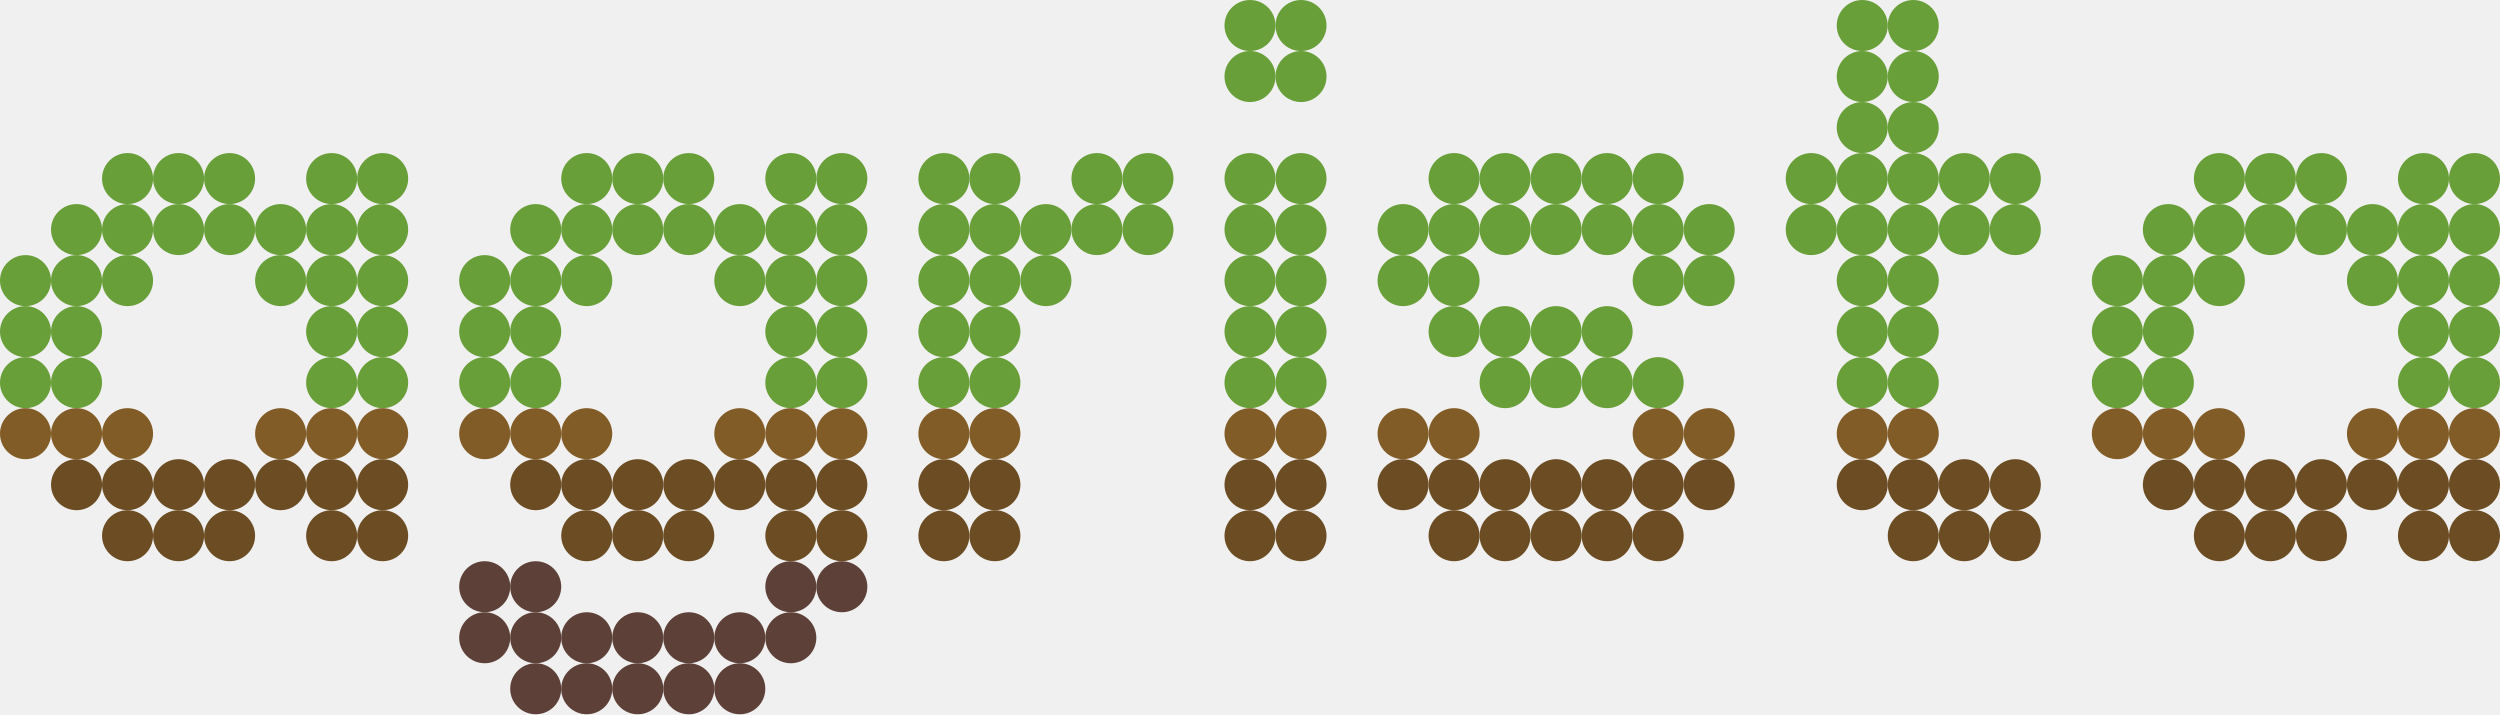
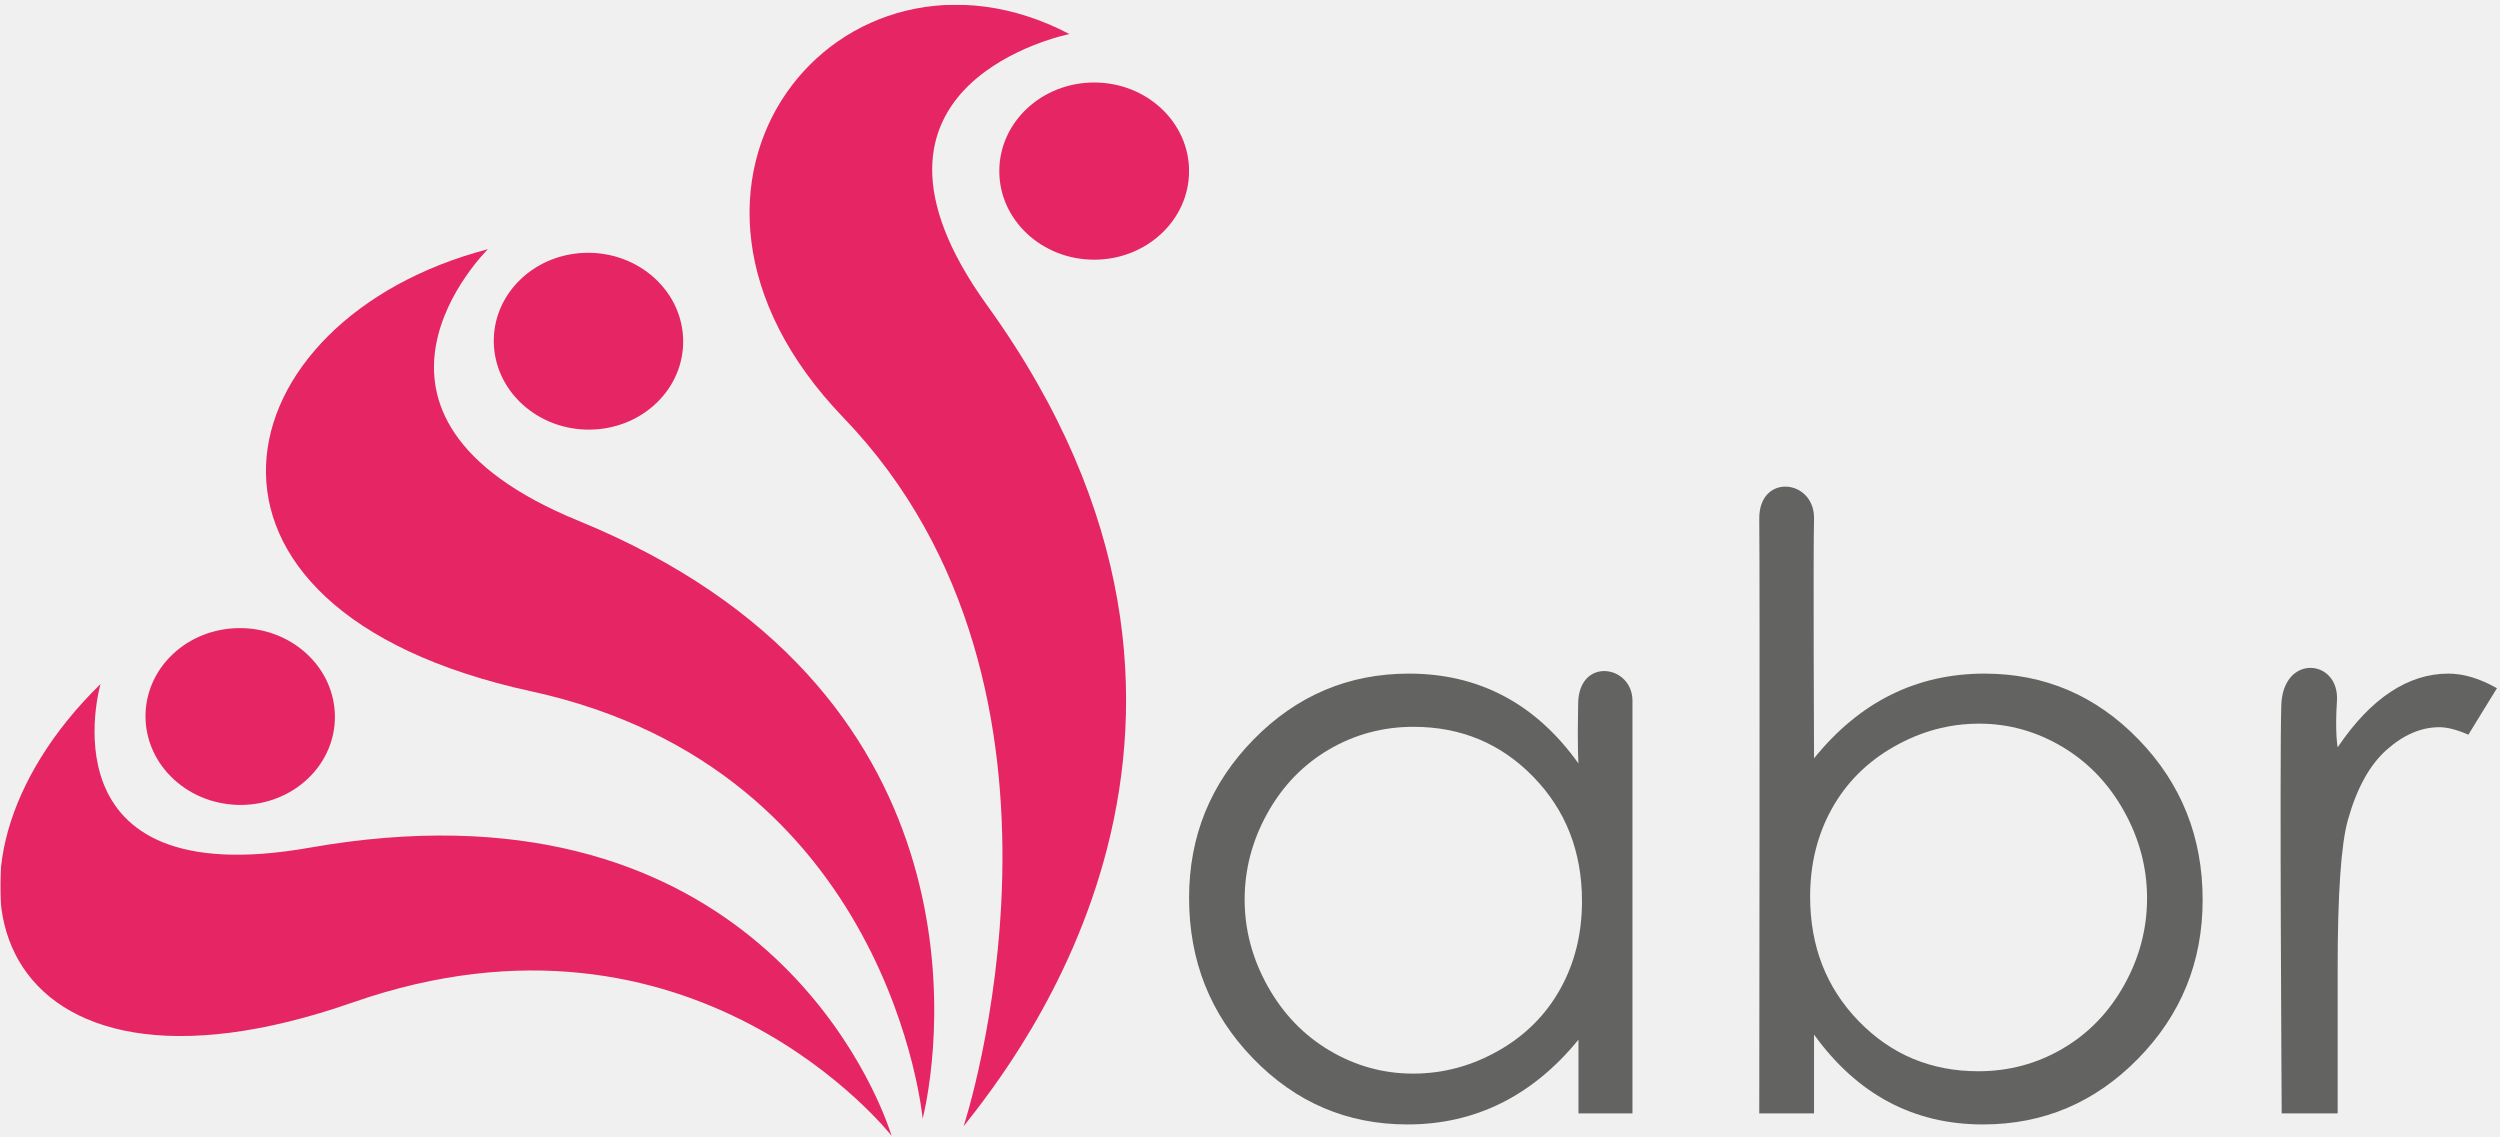
- <svg xmlns="http://www.w3.org/2000/svg" version="1.1" id="svg3006" x="0px" y="0px" viewBox="7.067 -3.367 1225 350" enable-background="new 7.067 -3.367 1225 350" xml:space="preserve">
+ <svg xmlns="http://www.w3.org/2000/svg" xmlns:xlink="http://www.w3.org/1999/xlink" width="110px" height="50px" viewBox="0 0 110 50" version="1.1">
  <defs>
- 	
- 	
- 		</defs>
-   <circle fill="#689F38" cx="619.567" cy="9.133" r="12.5" />
-   <circle fill="#689F38" cx="619.567" cy="34.133" r="12.5" />
-   <circle fill="#689F38" cx="644.567" cy="9.133" r="12.5" />
-   <circle fill="#689F38" cx="644.567" cy="34.133" r="12.5" />
-   <circle fill="#689F38" cx="619.567" cy="84.133" r="12.5" />
-   <circle fill="#689F38" cx="644.567" cy="84.133" r="12.5" />
-   <circle fill="#689F38" cx="619.567" cy="109.133" r="12.5" />
-   <circle fill="#689F38" cx="644.567" cy="109.133" r="12.5" />
-   <circle fill="#689F38" cx="619.567" cy="134.133" r="12.5" />
-   <circle fill="#689F38" cx="644.567" cy="134.133" r="12.5" />
-   <circle fill="#689F38" cx="619.567" cy="159.133" r="12.5" />
-   <circle fill="#689F38" cx="644.567" cy="159.133" r="12.5" />
-   <circle fill="#689F38" cx="619.567" cy="184.133" r="12.5" />
-   <circle fill="#689F38" cx="644.567" cy="184.133" r="12.5" />
-   <circle fill="#689F38" cx="544.567" cy="84.133" r="12.5" />
-   <circle fill="#689F38" cx="569.567" cy="84.133" r="12.5" />
-   <circle fill="#689F38" cx="544.567" cy="109.133" r="12.5" />
-   <circle fill="#689F38" cx="569.567" cy="109.133" r="12.5" />
-   <circle fill="#689F38" cx="519.567" cy="109.133" r="12.5" />
-   <circle fill="#689F38" cx="519.567" cy="134.133" r="12.5" />
-   <circle fill="#689F38" cx="469.567" cy="84.133" r="12.5" />
-   <circle fill="#689F38" cx="494.567" cy="84.133" r="12.5" />
-   <circle fill="#689F38" cx="469.567" cy="109.133" r="12.5" />
-   <circle fill="#689F38" cx="494.567" cy="109.133" r="12.5" />
-   <circle fill="#689F38" cx="469.567" cy="134.133" r="12.5" />
-   <circle fill="#689F38" cx="494.567" cy="134.133" r="12.5" />
-   <circle fill="#689F38" cx="469.567" cy="159.133" r="12.5" />
-   <circle fill="#689F38" cx="494.567" cy="159.133" r="12.5" />
-   <circle fill="#689F38" cx="469.567" cy="184.133" r="12.5" />
-   <circle fill="#689F38" cx="494.567" cy="184.133" r="12.5" />
-   <circle fill="#689F38" cx="394.567" cy="84.133" r="12.5" />
-   <circle fill="#689F38" cx="419.567" cy="84.133" r="12.5" />
-   <circle fill="#689F38" cx="394.567" cy="109.133" r="12.5" />
-   <circle fill="#689F38" cx="419.567" cy="109.133" r="12.5" />
-   <circle fill="#689F38" cx="394.567" cy="134.133" r="12.5" />
-   <circle fill="#689F38" cx="419.567" cy="134.133" r="12.5" />
-   <circle fill="#689F38" cx="394.567" cy="159.133" r="12.5" />
-   <circle fill="#689F38" cx="419.567" cy="159.133" r="12.5" />
-   <circle fill="#689F38" cx="394.567" cy="184.133" r="12.5" />
-   <circle fill="#689F38" cx="419.567" cy="184.133" r="12.5" />
-   <circle fill="#689F38" cx="369.567" cy="109.133" r="12.5" />
-   <circle fill="#689F38" cx="369.567" cy="134.133" r="12.5" />
-   <circle fill="#689F38" cx="344.567" cy="84.133" r="12.5" />
-   <circle fill="#689F38" cx="319.567" cy="84.133" r="12.5" />
-   <circle fill="#689F38" cx="294.567" cy="84.133" r="12.5" />
-   <circle fill="#689F38" cx="344.567" cy="109.133" r="12.5" />
-   <circle fill="#689F38" cx="319.567" cy="109.133" r="12.5" />
-   <circle fill="#689F38" cx="294.567" cy="109.133" r="12.5" />
-   <circle fill="#689F38" cx="269.567" cy="109.133" r="12.5" />
-   <circle fill="#689F38" cx="244.567" cy="134.133" r="12.5" />
-   <circle fill="#689F38" cx="269.567" cy="134.133" r="12.5" />
-   <circle fill="#689F38" cx="294.567" cy="134.133" r="12.5" />
-   <circle fill="#689F38" cx="244.567" cy="159.133" r="12.5" />
-   <circle fill="#689F38" cx="269.567" cy="159.133" r="12.5" />
-   <circle fill="#689F38" cx="244.567" cy="184.133" r="12.5" />
-   <circle fill="#689F38" cx="269.567" cy="184.133" r="12.5" />
-   <circle fill="#689F38" cx="169.567" cy="84.133" r="12.5" />
-   <circle fill="#689F38" cx="194.567" cy="84.133" r="12.5" />
-   <circle fill="#689F38" cx="169.567" cy="109.133" r="12.5" />
-   <circle fill="#689F38" cx="194.567" cy="109.133" r="12.5" />
-   <circle fill="#689F38" cx="169.567" cy="134.133" r="12.5" />
-   <circle fill="#689F38" cx="194.567" cy="134.133" r="12.5" />
-   <circle fill="#689F38" cx="169.567" cy="159.133" r="12.5" />
-   <circle fill="#689F38" cx="194.567" cy="159.133" r="12.5" />
-   <circle fill="#689F38" cx="169.567" cy="184.133" r="12.5" />
-   <circle fill="#689F38" cx="194.567" cy="184.133" r="12.5" />
-   <circle fill="#689F38" cx="144.567" cy="109.133" r="12.5" />
-   <circle fill="#689F38" cx="144.567" cy="134.133" r="12.5" />
-   <circle fill="#689F38" cx="119.567" cy="84.133" r="12.5" />
-   <circle fill="#689F38" cx="94.567" cy="84.133" r="12.5" />
-   <circle fill="#689F38" cx="69.567" cy="84.133" r="12.5" />
-   <circle fill="#689F38" cx="119.567" cy="109.133" r="12.5" />
-   <circle fill="#689F38" cx="94.567" cy="109.133" r="12.5" />
-   <circle fill="#689F38" cx="69.567" cy="109.133" r="12.5" />
-   <circle fill="#689F38" cx="44.567" cy="109.133" r="12.5" />
-   <circle fill="#689F38" cx="19.567" cy="134.133" r="12.5" />
-   <circle fill="#689F38" cx="44.567" cy="134.133" r="12.5" />
-   <circle fill="#689F38" cx="69.567" cy="134.133" r="12.5" />
-   <circle fill="#689F38" cx="19.567" cy="159.133" r="12.5" />
-   <circle fill="#689F38" cx="44.567" cy="159.133" r="12.5" />
-   <circle fill="#689F38" cx="19.567" cy="184.133" r="12.5" />
-   <circle fill="#689F38" cx="44.567" cy="184.133" r="12.5" />
-   <circle fill="#689F38" cx="744.567" cy="84.133" r="12.5" />
-   <circle fill="#689F38" cx="719.567" cy="84.133" r="12.5" />
-   <circle fill="#689F38" cx="769.567" cy="84.133" r="12.5" />
-   <circle fill="#689F38" cx="794.567" cy="84.133" r="12.5" />
-   <circle fill="#689F38" cx="819.567" cy="84.133" r="12.5" />
-   <circle fill="#689F38" cx="694.567" cy="109.133" r="12.5" />
-   <circle fill="#689F38" cx="719.567" cy="109.133" r="12.5" />
-   <circle fill="#689F38" cx="744.567" cy="109.133" r="12.5" />
-   <circle fill="#689F38" cx="769.567" cy="109.133" r="12.5" />
-   <circle fill="#689F38" cx="794.567" cy="109.133" r="12.5" />
-   <circle fill="#689F38" cx="819.567" cy="109.133" r="12.5" />
-   <circle fill="#689F38" cx="844.567" cy="109.133" r="12.5" />
-   <circle fill="#689F38" cx="694.567" cy="134.133" r="12.5" />
-   <circle fill="#689F38" cx="719.567" cy="134.133" r="12.5" />
-   <circle fill="#689F38" cx="819.567" cy="134.133" r="12.5" />
-   <circle fill="#689F38" cx="844.567" cy="134.133" r="12.5" />
-   <circle fill="#689F38" cx="719.567" cy="159.133" r="12.5" />
-   <circle fill="#689F38" cx="744.567" cy="159.133" r="12.5" />
-   <circle fill="#689F38" cx="769.567" cy="159.133" r="12.5" />
-   <circle fill="#689F38" cx="794.567" cy="159.133" r="12.5" />
-   <circle fill="#689F38" cx="744.567" cy="184.133" r="12.5" />
-   <circle fill="#689F38" cx="769.567" cy="184.133" r="12.5" />
-   <circle fill="#689F38" cx="794.567" cy="184.133" r="12.5" />
-   <circle fill="#689F38" cx="819.567" cy="184.133" r="12.5" />
-   <circle fill="#689F38" cx="919.567" cy="9.133" r="12.5" />
-   <circle fill="#689F38" cx="944.567" cy="9.133" r="12.5" />
-   <circle fill="#689F38" cx="919.567" cy="34.133" r="12.5" />
-   <circle fill="#689F38" cx="944.567" cy="34.133" r="12.5" />
-   <circle fill="#689F38" cx="919.567" cy="59.133" r="12.5" />
-   <circle fill="#689F38" cx="944.567" cy="59.133" r="12.5" />
-   <circle fill="#689F38" cx="919.567" cy="84.133" r="12.5" />
-   <circle fill="#689F38" cx="944.567" cy="84.133" r="12.5" />
-   <circle fill="#689F38" cx="919.567" cy="109.133" r="12.5" />
-   <circle fill="#689F38" cx="944.567" cy="109.133" r="12.5" />
-   <circle fill="#689F38" cx="919.567" cy="134.133" r="12.5" />
-   <circle fill="#689F38" cx="944.567" cy="134.133" r="12.5" />
-   <circle fill="#689F38" cx="919.567" cy="159.133" r="12.5" />
-   <circle fill="#689F38" cx="944.567" cy="159.133" r="12.5" />
-   <circle fill="#689F38" cx="919.567" cy="184.133" r="12.5" />
-   <circle fill="#689F38" cx="944.567" cy="184.133" r="12.5" />
-   <circle fill="#689F38" cx="894.567" cy="84.133" r="12.5" />
-   <circle fill="#689F38" cx="894.567" cy="109.133" r="12.5" />
-   <circle fill="#689F38" cx="969.567" cy="84.133" r="12.5" />
-   <circle fill="#689F38" cx="994.567" cy="84.133" r="12.5" />
-   <circle fill="#689F38" cx="969.567" cy="109.133" r="12.5" />
-   <circle fill="#689F38" cx="994.567" cy="109.133" r="12.5" />
-   <circle fill="#825C26" cx="19.567" cy="209.133" r="12.5" />
-   <circle fill="#825C26" cx="44.567" cy="209.133" r="12.5" />
-   <circle fill="#825C26" cx="69.567" cy="209.133" r="12.5" />
-   <circle fill="#825C26" cx="144.567" cy="209.133" r="12.5" />
-   <circle fill="#825C26" cx="169.567" cy="209.133" r="12.5" />
-   <circle fill="#825C26" cx="194.567" cy="209.133" r="12.5" />
-   <circle fill="#6C4D23" cx="44.567" cy="234.133" r="12.5" />
-   <circle fill="#6C4D23" cx="69.567" cy="234.133" r="12.5" />
-   <circle fill="#6C4D23" cx="94.567" cy="234.133" r="12.5" />
-   <circle fill="#6C4D23" cx="119.567" cy="234.133" r="12.5" />
-   <circle fill="#6C4D23" cx="144.567" cy="234.133" r="12.5" />
-   <circle fill="#6C4D23" cx="169.567" cy="234.133" r="12.5" />
-   <circle fill="#6C4D23" cx="194.567" cy="234.133" r="12.5" />
-   <circle fill="#6C4D23" cx="69.567" cy="259.133" r="12.5" />
-   <circle fill="#6C4D23" cx="94.567" cy="259.133" r="12.5" />
-   <circle fill="#6C4D23" cx="119.567" cy="259.133" r="12.5" />
-   <circle fill="#6C4D23" cx="169.567" cy="259.133" r="12.5" />
-   <circle fill="#6C4D23" cx="194.567" cy="259.133" r="12.5" />
-   <circle fill="#825C26" cx="244.567" cy="209.133" r="12.5" />
-   <circle fill="#825C26" cx="269.567" cy="209.133" r="12.5" />
-   <circle fill="#825C26" cx="294.567" cy="209.133" r="12.5" />
-   <circle fill="#825C26" cx="369.567" cy="209.133" r="12.5" />
-   <circle fill="#825C26" cx="394.567" cy="209.133" r="12.5" />
-   <circle fill="#825C26" cx="419.567" cy="209.133" r="12.5" />
-   <circle fill="#6C4D23" cx="269.567" cy="234.133" r="12.5" />
-   <circle fill="#6C4D23" cx="294.567" cy="234.133" r="12.5" />
-   <circle fill="#6C4D23" cx="319.567" cy="234.133" r="12.5" />
-   <circle fill="#6C4D23" cx="344.567" cy="234.133" r="12.5" />
-   <circle fill="#6C4D23" cx="369.567" cy="234.133" r="12.5" />
-   <circle fill="#6C4D23" cx="394.567" cy="234.133" r="12.5" />
-   <circle fill="#6C4D23" cx="419.567" cy="234.133" r="12.5" />
-   <circle fill="#6C4D23" cx="294.567" cy="259.133" r="12.5" />
-   <circle fill="#6C4D23" cx="319.567" cy="259.133" r="12.5" />
-   <circle fill="#6C4D23" cx="344.567" cy="259.133" r="12.5" />
-   <circle fill="#6C4D23" cx="394.567" cy="259.133" r="12.5" />
-   <circle fill="#6C4D23" cx="419.567" cy="259.133" r="12.5" />
-   <circle fill="#5D4037" cx="244.567" cy="284.133" r="12.5" />
-   <circle fill="#5D4037" cx="269.567" cy="284.133" r="12.5" />
-   <circle fill="#5D4037" cx="244.567" cy="309.133" r="12.5" />
-   <circle fill="#5D4037" cx="269.567" cy="309.133" r="12.5" />
-   <circle fill="#5D4037" cx="269.567" cy="334.133" r="12.5" />
-   <circle fill="#5D4037" cx="294.567" cy="309.133" r="12.5" />
-   <circle fill="#5D4037" cx="319.567" cy="309.133" r="12.5" />
-   <circle fill="#5D4037" cx="294.567" cy="334.133" r="12.5" />
-   <circle fill="#5D4037" cx="319.567" cy="334.133" r="12.5" />
-   <circle fill="#5D4037" cx="344.567" cy="309.133" r="12.5" />
-   <circle fill="#5D4037" cx="344.567" cy="334.133" r="12.5" />
-   <circle fill="#5D4037" cx="369.567" cy="309.133" r="12.5" />
-   <circle fill="#5D4037" cx="369.567" cy="334.133" r="12.5" />
-   <circle fill="#5D4037" cx="394.567" cy="309.133" r="12.5" />
-   <circle fill="#5D4037" cx="394.567" cy="284.133" r="12.5" />
-   <circle fill="#5D4037" cx="419.567" cy="284.133" r="12.5" />
-   <circle fill="#825C26" cx="469.567" cy="209.133" r="12.5" />
-   <circle fill="#825C26" cx="494.567" cy="209.133" r="12.5" />
-   <circle fill="#6C4D23" cx="469.567" cy="234.133" r="12.5" />
-   <circle fill="#6C4D23" cx="494.567" cy="234.133" r="12.5" />
-   <circle fill="#6C4D23" cx="469.567" cy="259.133" r="12.5" />
-   <circle fill="#6C4D23" cx="494.567" cy="259.133" r="12.5" />
-   <circle fill="#825C26" cx="619.567" cy="209.133" r="12.5" />
-   <circle fill="#825C26" cx="644.567" cy="209.133" r="12.5" />
-   <circle fill="#6C4D23" cx="619.567" cy="234.133" r="12.5" />
-   <circle fill="#6C4D23" cx="644.567" cy="234.133" r="12.5" />
-   <circle fill="#6C4D23" cx="619.567" cy="259.133" r="12.5" />
-   <circle fill="#6C4D23" cx="644.567" cy="259.133" r="12.5" />
-   <circle fill="#825C26" cx="694.567" cy="209.133" r="12.5" />
-   <circle fill="#825C26" cx="719.567" cy="209.133" r="12.5" />
-   <circle fill="#6C4D23" cx="694.567" cy="234.133" r="12.5" />
-   <circle fill="#6C4D23" cx="719.567" cy="234.133" r="12.5" />
-   <circle fill="#6C4D23" cx="719.567" cy="259.133" r="12.5" />
-   <circle fill="#825C26" cx="819.567" cy="209.133" r="12.5" />
-   <circle fill="#825C26" cx="844.567" cy="209.133" r="12.5" />
-   <circle fill="#6C4D23" cx="819.567" cy="234.133" r="12.5" />
-   <circle fill="#6C4D23" cx="844.567" cy="234.133" r="12.5" />
-   <circle fill="#6C4D23" cx="744.567" cy="234.133" r="12.5" />
-   <circle fill="#6C4D23" cx="769.567" cy="234.133" r="12.5" />
-   <circle fill="#6C4D23" cx="794.567" cy="234.133" r="12.5" />
-   <circle fill="#6C4D23" cx="744.567" cy="259.133" r="12.5" />
-   <circle fill="#6C4D23" cx="769.567" cy="259.133" r="12.5" />
-   <circle fill="#6C4D23" cx="794.567" cy="259.133" r="12.5" />
-   <circle fill="#6C4D23" cx="819.567" cy="259.133" r="12.5" />
-   <circle fill="#825C26" cx="919.567" cy="209.133" r="12.5" />
-   <circle fill="#825C26" cx="944.567" cy="209.133" r="12.5" />
-   <circle fill="#6C4D23" cx="919.567" cy="234.133" r="12.5" />
-   <circle fill="#6C4D23" cx="944.567" cy="234.133" r="12.5" />
-   <circle fill="#6C4D23" cx="944.567" cy="259.133" r="12.5" />
-   <circle fill="#6C4D23" cx="969.567" cy="234.133" r="12.5" />
-   <circle fill="#6C4D23" cx="994.567" cy="234.133" r="12.5" />
-   <circle fill="#6C4D23" cx="969.567" cy="259.133" r="12.5" />
-   <circle fill="#6C4D23" cx="994.567" cy="259.133" r="12.5" />
-   <circle fill="#689F38" cx="1194.567" cy="84.133" r="12.5" />
-   <circle fill="#689F38" cx="1219.567" cy="84.133" r="12.5" />
-   <circle fill="#689F38" cx="1194.567" cy="109.133" r="12.5" />
-   <circle fill="#689F38" cx="1219.567" cy="109.133" r="12.5" />
-   <circle fill="#689F38" cx="1194.567" cy="134.133" r="12.5" />
-   <circle fill="#689F38" cx="1219.567" cy="134.133" r="12.5" />
-   <circle fill="#689F38" cx="1194.567" cy="159.133" r="12.5" />
-   <circle fill="#689F38" cx="1219.567" cy="159.133" r="12.5" />
-   <circle fill="#689F38" cx="1194.567" cy="184.133" r="12.5" />
-   <circle fill="#689F38" cx="1219.567" cy="184.133" r="12.5" />
-   <circle fill="#689F38" cx="1169.567" cy="109.133" r="12.5" />
-   <circle fill="#689F38" cx="1169.567" cy="134.133" r="12.5" />
-   <circle fill="#689F38" cx="1144.567" cy="84.133" r="12.5" />
-   <circle fill="#689F38" cx="1119.567" cy="84.133" r="12.5" />
-   <circle fill="#689F38" cx="1094.567" cy="84.133" r="12.5" />
-   <circle fill="#689F38" cx="1144.567" cy="109.133" r="12.5" />
-   <circle fill="#689F38" cx="1119.567" cy="109.133" r="12.5" />
-   <circle fill="#689F38" cx="1094.567" cy="109.133" r="12.5" />
-   <circle fill="#689F38" cx="1069.567" cy="109.133" r="12.5" />
-   <circle fill="#689F38" cx="1044.567" cy="134.133" r="12.5" />
-   <circle fill="#689F38" cx="1069.567" cy="134.133" r="12.5" />
-   <circle fill="#689F38" cx="1094.567" cy="134.133" r="12.5" />
-   <circle fill="#689F38" cx="1044.567" cy="159.133" r="12.5" />
-   <circle fill="#689F38" cx="1069.567" cy="159.133" r="12.5" />
-   <circle fill="#689F38" cx="1044.567" cy="184.133" r="12.5" />
-   <circle fill="#689F38" cx="1069.567" cy="184.133" r="12.5" />
-   <circle fill="#825C26" cx="1044.567" cy="209.133" r="12.5" />
-   <circle fill="#825C26" cx="1069.567" cy="209.133" r="12.5" />
-   <circle fill="#825C26" cx="1094.567" cy="209.133" r="12.5" />
-   <circle fill="#825C26" cx="1169.567" cy="209.133" r="12.5" />
-   <circle fill="#825C26" cx="1194.567" cy="209.133" r="12.5" />
-   <circle fill="#825C26" cx="1219.567" cy="209.133" r="12.5" />
-   <circle fill="#6C4D23" cx="1069.567" cy="234.133" r="12.5" />
-   <circle fill="#6C4D23" cx="1094.567" cy="234.133" r="12.5" />
-   <circle fill="#6C4D23" cx="1119.567" cy="234.133" r="12.5" />
-   <circle fill="#6C4D23" cx="1144.567" cy="234.133" r="12.5" />
-   <circle fill="#6C4D23" cx="1169.567" cy="234.133" r="12.5" />
-   <circle fill="#6C4D23" cx="1194.567" cy="234.133" r="12.5" />
-   <circle fill="#6C4D23" cx="1219.567" cy="234.133" r="12.5" />
-   <circle fill="#6C4D23" cx="1094.567" cy="259.133" r="12.5" />
-   <circle fill="#6C4D23" cx="1119.567" cy="259.133" r="12.5" />
-   <circle fill="#6C4D23" cx="1144.567" cy="259.133" r="12.5" />
-   <circle fill="#6C4D23" cx="1194.567" cy="259.133" r="12.5" />
-   <circle fill="#6C4D23" cx="1219.567" cy="259.133" r="12.5" />
+     <polygon id="path-1" points="52.319 0.209 0.023 0.209 0.023 49.98 52.319 49.98 52.319 0.209" />
+   </defs>
+   <g id="Africa-Logo" stroke="none" stroke-width="1" fill="none" fill-rule="evenodd">
+     <g id="abr_logo_Denmark_Magenta">
+       <g id="Group-6">
+         <mask id="mask-2" fill="white">
+           <use xlink:href="#path-1" />
+         </mask>
+         <g id="Clip-2" />
+         <path d="M43.969,7.528 C43.969,9.68 45.839,11.426 48.144,11.426 C50.45,11.426 52.319,9.68 52.319,7.528 C52.319,5.375 50.45,3.63 48.144,3.63 C45.839,3.63 43.969,5.375 43.969,7.528" id="Fill-1" fill="#E62565" mask="url(#mask-2)" />
+         <path d="M47.055,1.498 C47.055,1.498 36.364,3.63 43.432,13.433 C56.627,31.733 44.713,46.623 42.399,49.556 C42.399,49.556 48.699,30.413 37.108,18.373 C27.181,8.06 37.018,-3.751 47.055,1.498" id="Fill-3" fill="#E62565" mask="url(#mask-2)" />
+         <path d="M13.474,28.748 C15.124,30.252 15.161,32.715 13.557,34.25 C11.952,35.784 9.314,35.81 7.664,34.306 C6.014,32.802 5.977,30.339 7.582,28.804 C9.186,27.27 11.825,27.244 13.474,28.748" id="Fill-4" fill="#E62565" mask="url(#mask-2)" />
+         <path d="M4.424,30.095 C4.424,30.095 1.716,39.4 13.62,37.299 C32.286,34.005 38.239,46.864 39.233,49.98 C39.233,49.98 30.558,38.861 15.521,44.108 C-0.403,49.666 -4.021,38.35 4.424,30.095" id="Fill-5" fill="#E62565" mask="url(#mask-2)" />
+         <path d="M21.47,10.964 C21.47,10.964 14.043,18.246 25.456,22.917 C43.351,30.24 41.446,45.724 40.597,49.225 C40.597,49.225 39.204,33.864 23.369,30.417 C6.597,26.765 9.672,14.046 21.47,10.964" id="Fill-7" fill="#E62565" mask="url(#mask-2)" />
+         <path d="M28.798,12.235 C30.448,13.738 30.485,16.202 28.88,17.736 C27.276,19.271 24.638,19.296 22.988,17.792 C21.338,16.288 21.301,13.825 22.906,12.29 C24.51,10.756 27.148,10.731 28.798,12.235" id="Fill-8" fill="#E62565" mask="url(#mask-2)" />
+       </g>
+       <g id="Group" transform="translate(51.94444, 21.15385)" fill="#636462">
+         <path d="M10.25,10.826 C8.908,10.826 7.67,11.158 6.535,11.822 C5.399,12.486 4.496,13.418 3.826,14.619 C3.155,15.82 2.82,17.09 2.82,18.429 C2.82,19.757 3.158,21.028 3.834,22.24 C4.511,23.452 5.419,24.396 6.56,25.072 C7.701,25.747 8.925,26.085 10.233,26.085 C11.551,26.085 12.801,25.75 13.982,25.08 C15.163,24.411 16.071,23.504 16.708,22.361 C17.344,21.218 17.663,19.931 17.663,18.499 C17.663,16.317 16.949,14.492 15.521,13.026 C14.094,11.559 12.337,10.826 10.25,10.826 L10.25,10.826 Z M19.884,9.68 L19.884,27.836 L17.508,27.836 L17.508,24.593 C16.497,25.831 15.364,26.761 14.107,27.385 C12.85,28.01 11.475,28.322 9.983,28.322 C7.331,28.322 5.066,27.353 3.19,25.417 C1.313,23.481 0.375,21.126 0.375,18.352 C0.375,15.635 1.322,13.312 3.216,11.381 C5.11,9.451 7.388,8.485 10.052,8.485 C11.59,8.485 12.982,8.815 14.227,9.473 C15.473,10.132 16.566,11.121 17.508,12.439 C17.508,12.439 17.453,11.783 17.495,9.777 C17.537,7.742 19.884,8.105 19.884,9.68 L19.884,9.68 Z" id="Fill-33" />
+         <path d="M35.105,25.981 C36.446,25.981 37.682,25.648 38.816,24.984 C39.95,24.319 40.852,23.386 41.522,22.183 C42.192,20.981 42.526,19.71 42.526,18.369 C42.526,17.028 42.189,15.75 41.513,14.537 C40.837,13.323 39.93,12.378 38.79,11.702 C37.651,11.025 36.434,10.687 35.14,10.687 C33.822,10.687 32.571,11.025 31.386,11.702 C30.201,12.378 29.29,13.288 28.655,14.433 C28.019,15.577 27.701,16.866 27.701,18.299 C27.701,20.484 28.414,22.311 29.84,23.778 C31.266,25.247 33.021,25.981 35.105,25.981 L35.105,25.981 Z M25.463,27.836 C25.463,27.836 25.494,4.102 25.463,1.688 C25.436,-0.355 27.922,-0.08 27.873,1.688 C27.834,3.108 27.873,12.213 27.873,12.213 C28.882,10.965 30.012,10.032 31.262,9.413 C32.512,8.795 33.882,8.485 35.373,8.485 C38.023,8.485 40.284,9.453 42.159,11.39 C44.034,13.326 44.972,15.675 44.972,18.438 C44.972,21.166 44.026,23.495 42.133,25.426 C40.241,27.357 37.965,28.322 35.304,28.322 C33.779,28.322 32.397,27.992 31.159,27.333 C29.92,26.674 28.825,25.686 27.873,24.368 L27.873,27.836 L25.463,27.836 L25.463,27.836 Z" id="Fill-34" />
+         <path d="M48.433,9.87 C48.511,7.592 50.998,7.844 50.881,9.683 C50.789,11.126 50.913,11.728 50.913,11.728 C51.647,10.641 52.422,9.829 53.237,9.292 C54.052,8.754 54.901,8.485 55.785,8.485 C56.451,8.485 57.163,8.699 57.921,9.127 L56.664,11.173 C56.158,10.953 55.734,10.843 55.389,10.843 C54.586,10.843 53.811,11.176 53.065,11.84 C52.318,12.505 51.75,13.537 51.36,14.935 C51.061,16.01 50.913,18.184 50.913,21.455 L50.913,27.836 L48.45,27.836 C48.45,27.836 48.354,12.166 48.433,9.87" id="Fill-35" />
+       </g>
+     </g>
+   </g>
</svg>
